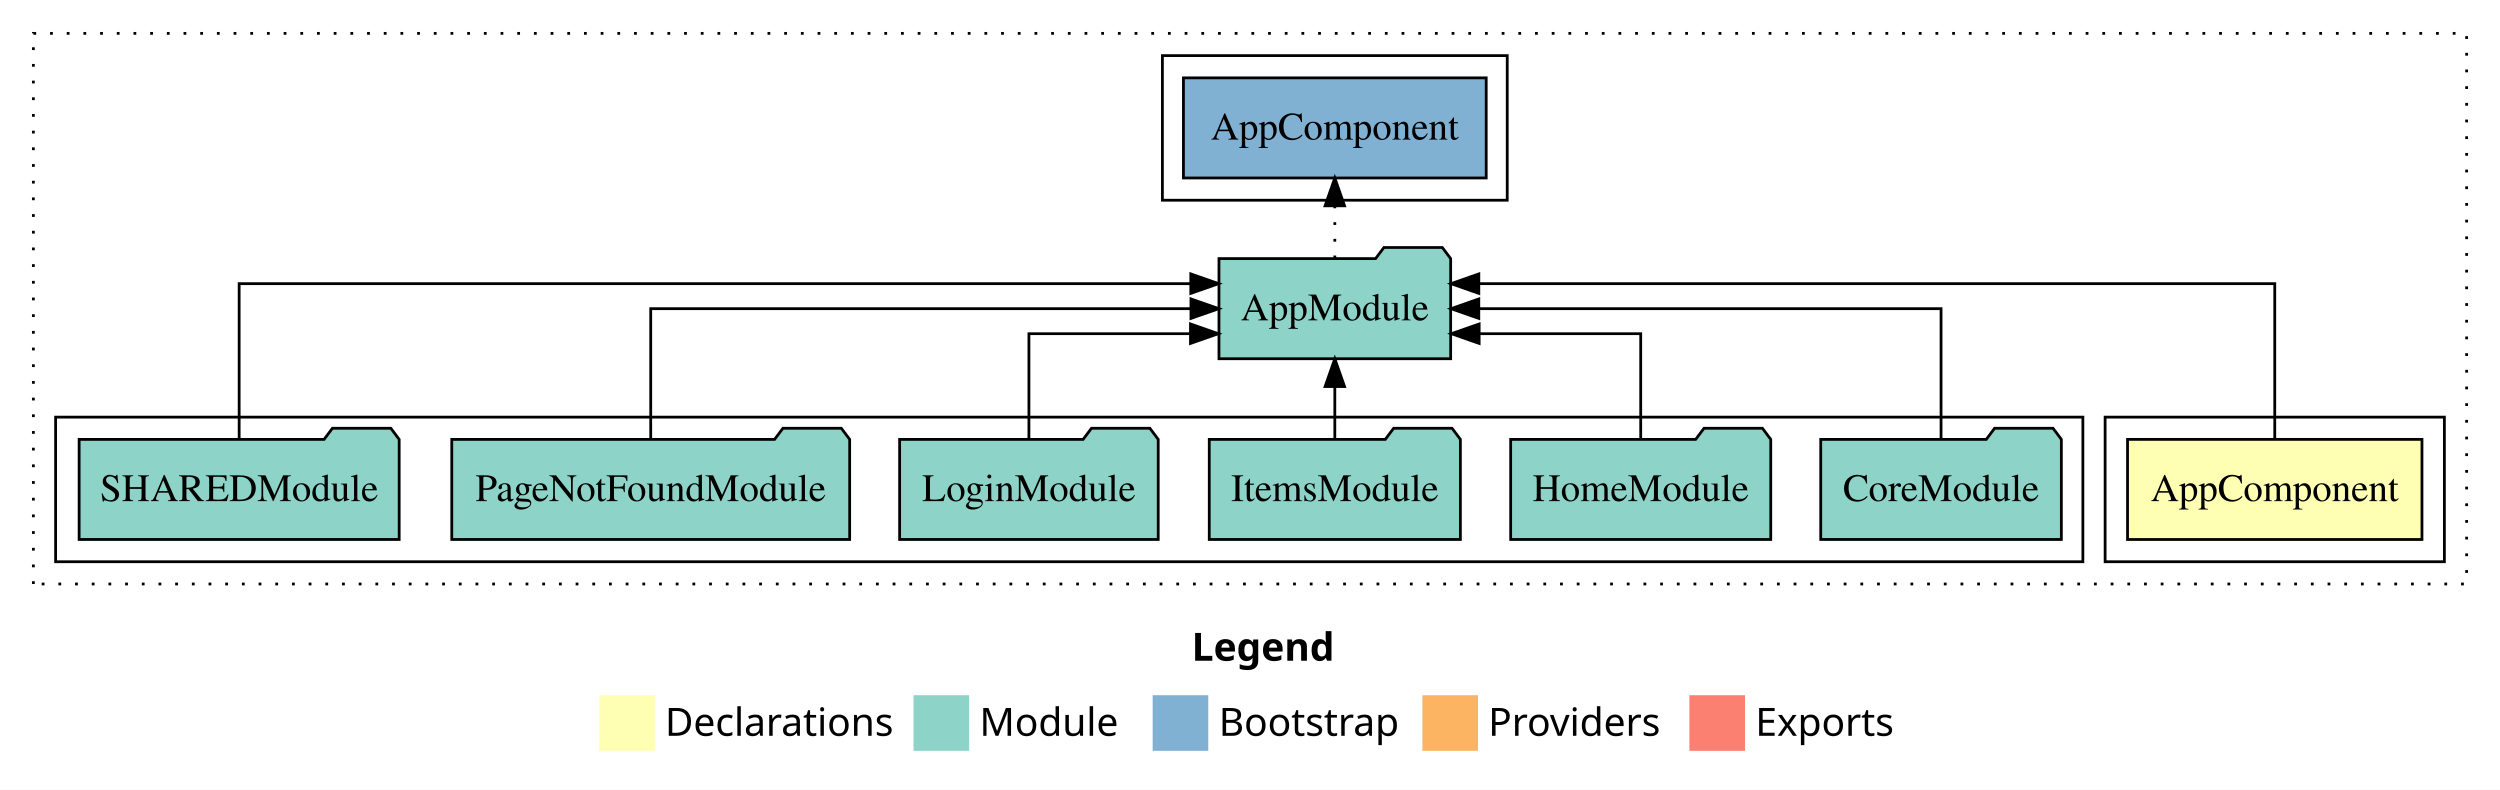
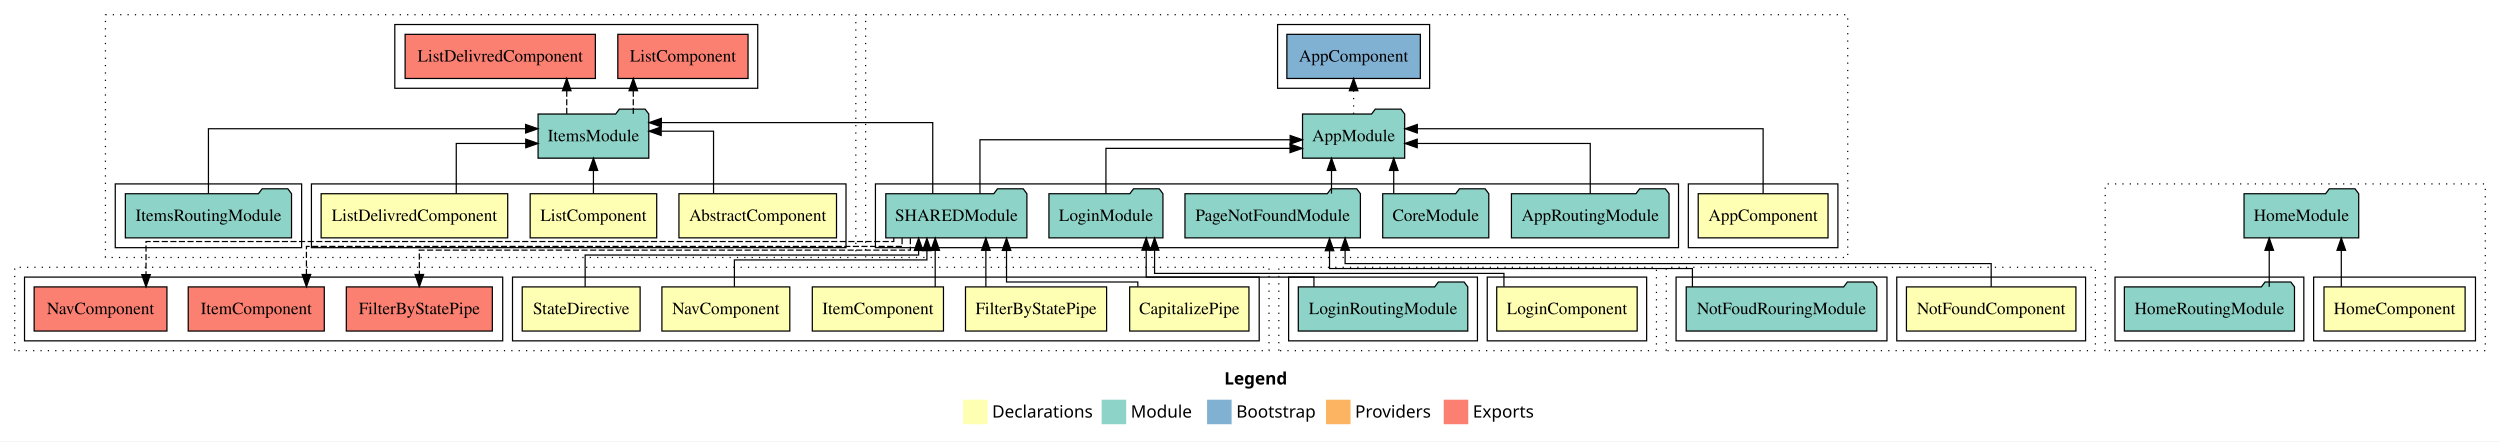
- <svg xmlns="http://www.w3.org/2000/svg" width="899pt" height="284pt" viewBox="0.00 0.00 899.00 284.00">
-   <g id="graph0" class="graph" transform="scale(1 1) rotate(0) translate(4 280)">
-     <polygon fill="#ffffff" stroke="transparent" points="-4,4 -4,-280 895,-280 895,4 -4,4" />
-     <text text-anchor="start" x="424.509" y="-42.4" font-family="sans-serif" font-weight="bold" font-size="14.00" fill="#000000">Legend</text>
-     <polygon fill="#ffffb3" stroke="transparent" points="211.5,-10 211.5,-30 231.5,-30 231.5,-10 211.5,-10" />
-     <text text-anchor="start" x="235.129" y="-15.4" font-family="sans-serif" font-size="14.00" fill="#000000">  Declarations</text>
-     <polygon fill="#8dd3c7" stroke="transparent" points="324.5,-10 324.5,-30 344.5,-30 344.5,-10 324.5,-10" />
-     <text text-anchor="start" x="348.225" y="-15.4" font-family="sans-serif" font-size="14.00" fill="#000000">  Module</text>
-     <polygon fill="#80b1d3" stroke="transparent" points="410.5,-10 410.5,-30 430.5,-30 430.5,-10 410.5,-10" />
-     <text text-anchor="start" x="434.281" y="-15.4" font-family="sans-serif" font-size="14.00" fill="#000000">  Bootstrap</text>
-     <polygon fill="#fdb462" stroke="transparent" points="507.5,-10 507.5,-30 527.5,-30 527.5,-10 507.5,-10" />
-     <text text-anchor="start" x="531.173" y="-15.4" font-family="sans-serif" font-size="14.00" fill="#000000">  Providers</text>
-     <polygon fill="#fb8072" stroke="transparent" points="603.5,-10 603.5,-30 623.5,-30 623.5,-10 603.5,-10" />
-     <text text-anchor="start" x="627.226" y="-15.4" font-family="sans-serif" font-size="14.00" fill="#000000">  Exports</text>
+ <svg xmlns="http://www.w3.org/2000/svg" width="2039pt" height="360pt" viewBox="0.00 0.00 2039.00 360.00">
+   <g id="graph0" class="graph" transform="scale(1 1) rotate(0) translate(4 356)">
+     <polygon fill="#ffffff" stroke="transparent" points="-4,4 -4,-356 2035,-356 2035,4 -4,4" />
+     <text text-anchor="start" x="994.509" y="-42.4" font-family="sans-serif" font-weight="bold" font-size="14.00" fill="#000000">Legend</text>
+     <polygon fill="#ffffb3" stroke="transparent" points="781.5,-10 781.5,-30 801.5,-30 801.5,-10 781.5,-10" />
+     <text text-anchor="start" x="805.129" y="-15.4" font-family="sans-serif" font-size="14.00" fill="#000000">  Declarations</text>
+     <polygon fill="#8dd3c7" stroke="transparent" points="894.5,-10 894.5,-30 914.5,-30 914.5,-10 894.5,-10" />
+     <text text-anchor="start" x="918.225" y="-15.4" font-family="sans-serif" font-size="14.00" fill="#000000">  Module</text>
+     <polygon fill="#80b1d3" stroke="transparent" points="980.5,-10 980.5,-30 1000.5,-30 1000.5,-10 980.5,-10" />
+     <text text-anchor="start" x="1004.281" y="-15.4" font-family="sans-serif" font-size="14.00" fill="#000000">  Bootstrap</text>
+     <polygon fill="#fdb462" stroke="transparent" points="1077.5,-10 1077.5,-30 1097.5,-30 1097.5,-10 1077.5,-10" />
+     <text text-anchor="start" x="1101.173" y="-15.4" font-family="sans-serif" font-size="14.00" fill="#000000">  Providers</text>
+     <polygon fill="#fb8072" stroke="transparent" points="1173.5,-10 1173.5,-30 1193.5,-30 1193.5,-10 1173.5,-10" />
+     <text text-anchor="start" x="1197.226" y="-15.4" font-family="sans-serif" font-size="14.00" fill="#000000">  Exports</text>
    <g id="clust1" class="cluster">
-       <polygon fill="none" stroke="#000000" stroke-dasharray="1,5" points="8,-70 8,-268 883,-268 883,-70 8,-70" />
+       <polygon fill="none" stroke="#000000" stroke-dasharray="1,5" points="702,-146 702,-344 1503,-344 1503,-146 702,-146" />
    </g>
    <g id="clust2" class="cluster">
-       <polygon fill="none" stroke="#000000" points="753,-78 753,-130 875,-130 875,-78 753,-78" />
+       <polygon fill="none" stroke="#000000" points="1373,-154 1373,-206 1495,-206 1495,-154 1373,-154" />
    </g>
    <g id="clust4" class="cluster">
-       <polygon fill="none" stroke="#000000" points="16,-78 16,-130 745,-130 745,-78 16,-78" />
+       <polygon fill="none" stroke="#000000" points="710,-154 710,-206 1365,-206 1365,-154 710,-154" />
    </g>
    <g id="clust6" class="cluster">
-       <polygon fill="none" stroke="#000000" points="414,-208 414,-260 538,-260 538,-208 414,-208" />
+       <polygon fill="none" stroke="#000000" points="1038,-284 1038,-336 1162,-336 1162,-284 1038,-284" />
+     </g>
+     <g id="clust20" class="cluster">
+       <polygon fill="none" stroke="#000000" stroke-dasharray="1,5" points="1713,-70 1713,-206 2023,-206 2023,-70 1713,-70" />
+     </g>
+     <g id="clust21" class="cluster">
+       <polygon fill="none" stroke="#000000" points="1883,-78 1883,-130 2015,-130 2015,-78 1883,-78" />
+     </g>
+     <g id="clust23" class="cluster">
+       <polygon fill="none" stroke="#000000" points="1721,-78 1721,-130 1875,-130 1875,-78 1721,-78" />
+     </g>
+     <g id="clust33" class="cluster">
+       <polygon fill="none" stroke="#000000" stroke-dasharray="1,5" points="82,-146 82,-344 694,-344 694,-146 82,-146" />
+     </g>
+     <g id="clust34" class="cluster">
+       <polygon fill="none" stroke="#000000" points="250,-154 250,-206 686,-206 686,-154 250,-154" />
+     </g>
+     <g id="clust38" class="cluster">
+       <polygon fill="none" stroke="#000000" points="90,-154 90,-206 242,-206 242,-154 90,-154" />
+     </g>
+     <g id="clust39" class="cluster">
+       <polygon fill="none" stroke="#000000" points="318,-284 318,-336 614,-336 614,-284 318,-284" />
+     </g>
+     <g id="clust48" class="cluster">
+       <polygon fill="none" stroke="#000000" stroke-dasharray="1,5" points="1039,-70 1039,-138 1347,-138 1347,-70 1039,-70" />
+     </g>
+     <g id="clust49" class="cluster">
+       <polygon fill="none" stroke="#000000" points="1209,-78 1209,-130 1339,-130 1339,-78 1209,-78" />
+     </g>
+     <g id="clust51" class="cluster">
+       <polygon fill="none" stroke="#000000" points="1047,-78 1047,-130 1201,-130 1201,-78 1047,-78" />
+     </g>
+     <g id="clust67" class="cluster">
+       <polygon fill="none" stroke="#000000" stroke-dasharray="1,5" points="1355,-70 1355,-138 1705,-138 1705,-70 1355,-70" />
+     </g>
+     <g id="clust68" class="cluster">
+       <polygon fill="none" stroke="#000000" points="1543,-78 1543,-130 1697,-130 1697,-78 1543,-78" />
+     </g>
+     <g id="clust70" class="cluster">
+       <polygon fill="none" stroke="#000000" points="1363,-78 1363,-130 1535,-130 1535,-78 1363,-78" />
+     </g>
+     <g id="clust74" class="cluster">
+       <polygon fill="none" stroke="#000000" stroke-dasharray="1,5" points="8,-70 8,-138 1031,-138 1031,-70 8,-70" />
+     </g>
+     <g id="clust75" class="cluster">
+       <polygon fill="none" stroke="#000000" points="414,-78 414,-130 1023,-130 1023,-78 414,-78" />
+     </g>
+     <g id="clust82" class="cluster">
+       <polygon fill="none" stroke="#000000" points="16,-78 16,-130 406,-130 406,-78 16,-78" />
    </g>
    <g id="node1" class="node">
-       <polygon fill="#ffffb3" stroke="#000000" points="866.94,-122 761.06,-122 761.06,-86 866.94,-86 866.94,-122" />
-       <text text-anchor="middle" x="814" y="-99.8" font-family="Times,serif" font-size="14.00" fill="#000000">AppComponent</text>
+       <polygon fill="#ffffb3" stroke="#000000" points="1486.94,-198 1381.06,-198 1381.06,-162 1486.94,-162 1486.94,-198" />
+       <text text-anchor="middle" x="1434" y="-175.8" font-family="Times,serif" font-size="14.00" fill="#000000">AppComponent</text>
    </g>
    <g id="node2" class="node">
-       <polygon fill="#8dd3c7" stroke="#000000" points="517.657,-187 514.657,-191 493.657,-191 490.657,-187 434.343,-187 434.343,-151 517.657,-151 517.657,-187" />
-       <text text-anchor="middle" x="476" y="-164.8" font-family="Times,serif" font-size="14.00" fill="#000000">AppModule</text>
+       <polygon fill="#8dd3c7" stroke="#000000" points="1141.657,-263 1138.657,-267 1117.657,-267 1114.657,-263 1058.343,-263 1058.343,-227 1141.657,-227 1141.657,-263" />
+       <text text-anchor="middle" x="1100" y="-240.8" font-family="Times,serif" font-size="14.00" fill="#000000">AppModule</text>
    </g>
    <g id="edge1" class="edge">
-       <path fill="none" stroke="#000000" d="M814,-122.292C814,-144.206 814,-178 814,-178 814,-178 527.784,-178 527.784,-178" />
-       <polygon fill="#000000" stroke="#000000" points="527.784,-174.5 517.784,-178 527.784,-181.5 527.784,-174.5" />
+       <path fill="none" stroke="#000000" d="M1434,-198.284C1434,-219.321 1434,-251 1434,-251 1434,-251 1151.963,-251 1151.963,-251" />
+       <polygon fill="#000000" stroke="#000000" points="1151.963,-247.5 1141.963,-251 1151.963,-254.5 1151.963,-247.5" />
+     </g>
+     <g id="node8" class="node">
+       <polygon fill="#80b1d3" stroke="#000000" points="1154.439,-328 1045.561,-328 1045.561,-292 1154.439,-292 1154.439,-328" />
+       <text text-anchor="middle" x="1100" y="-305.8" font-family="Times,serif" font-size="14.00" fill="#000000">AppComponent </text>
+     </g>
+     <g id="edge7" class="edge">
+       <path fill="none" stroke="#000000" stroke-dasharray="1,5" d="M1100,-263.106C1100,-263.106 1100,-281.991 1100,-281.991" />
+       <polygon fill="#000000" stroke="#000000" points="1096.5,-281.991 1100,-291.991 1103.5,-281.991 1096.5,-281.991" />
+     </g>
+     <g id="node3" class="node">
+       <polygon fill="#8dd3c7" stroke="#000000" points="1357.274,-198 1354.274,-202 1333.274,-202 1330.274,-198 1228.726,-198 1228.726,-162 1357.274,-162 1357.274,-198" />
+       <text text-anchor="middle" x="1293" y="-175.8" font-family="Times,serif" font-size="14.00" fill="#000000">AppRoutingModule</text>
+     </g>
+     <g id="edge2" class="edge">
+       <path fill="none" stroke="#000000" d="M1293,-198.023C1293,-215.373 1293,-239 1293,-239 1293,-239 1151.878,-239 1151.878,-239" />
+       <polygon fill="#000000" stroke="#000000" points="1151.878,-235.5 1141.878,-239 1151.878,-242.5 1151.878,-235.5" />
+     </g>
+     <g id="node4" class="node">
+       <polygon fill="#8dd3c7" stroke="#000000" points="1210.262,-198 1207.262,-202 1186.262,-202 1183.262,-198 1123.738,-198 1123.738,-162 1210.262,-162 1210.262,-198" />
+       <text text-anchor="middle" x="1167" y="-175.8" font-family="Times,serif" font-size="14.00" fill="#000000">CoreModule</text>
+     </g>
+     <g id="edge3" class="edge">
+       <path fill="none" stroke="#000000" d="M1132.724,-198.106C1132.724,-198.106 1132.724,-216.991 1132.724,-216.991" />
+       <polygon fill="#000000" stroke="#000000" points="1129.224,-216.991 1132.724,-226.991 1136.224,-216.991 1129.224,-216.991" />
+     </g>
+     <g id="node5" class="node">
+       <polygon fill="#8dd3c7" stroke="#000000" points="944.493,-198 941.493,-202 920.493,-202 917.493,-198 851.507,-198 851.507,-162 944.493,-162 944.493,-198" />
+       <text text-anchor="middle" x="898" y="-175.8" font-family="Times,serif" font-size="14.00" fill="#000000">LoginModule</text>
+     </g>
+     <g id="edge4" class="edge">
+       <path fill="none" stroke="#000000" d="M898,-198.009C898,-214.049 898,-235 898,-235 898,-235 1048.146,-235 1048.146,-235" />
+       <polygon fill="#000000" stroke="#000000" points="1048.146,-238.5 1058.146,-235 1048.145,-231.5 1048.146,-238.5" />
+     </g>
+     <g id="node6" class="node">
+       <polygon fill="#8dd3c7" stroke="#000000" points="1105.542,-198 1102.542,-202 1081.542,-202 1078.542,-198 962.458,-198 962.458,-162 1105.542,-162 1105.542,-198" />
+       <text text-anchor="middle" x="1034" y="-175.8" font-family="Times,serif" font-size="14.00" fill="#000000">PageNotFoundModule</text>
+     </g>
+     <g id="edge5" class="edge">
+       <path fill="none" stroke="#000000" d="M1081.971,-198.106C1081.971,-198.106 1081.971,-216.991 1081.971,-216.991" />
+       <polygon fill="#000000" stroke="#000000" points="1078.471,-216.991 1081.971,-226.991 1085.471,-216.991 1078.471,-216.991" />
+     </g>
+     <g id="node7" class="node">
+       <polygon fill="#8dd3c7" stroke="#000000" points="833.542,-198 830.542,-202 809.542,-202 806.542,-198 718.458,-198 718.458,-162 833.542,-162 833.542,-198" />
+       <text text-anchor="middle" x="776" y="-175.8" font-family="Times,serif" font-size="14.00" fill="#000000">SHAREDModule</text>
+     </g>
+     <g id="edge6" class="edge">
+       <path fill="none" stroke="#000000" d="M795.257,-198.267C795.257,-216.555 795.257,-242 795.257,-242 795.257,-242 1048.266,-242 1048.266,-242" />
+       <polygon fill="#000000" stroke="#000000" points="1048.266,-245.5 1058.266,-242 1048.266,-238.5 1048.266,-245.5" />
+     </g>
+     <g id="node15" class="node">
+       <polygon fill="#8dd3c7" stroke="#000000" points="525.152,-263 522.152,-267 501.151,-267 498.151,-263 434.849,-263 434.849,-227 525.152,-227 525.152,-263" />
+       <text text-anchor="middle" x="480" y="-240.8" font-family="Times,serif" font-size="14.00" fill="#000000">ItemsModule</text>
+     </g>
+     <g id="edge14" class="edge">
+       <path fill="none" stroke="#000000" d="M756.743,-198.011C756.743,-220.485 756.743,-256 756.743,-256 756.743,-256 535.389,-256 535.389,-256" />
+       <polygon fill="#000000" stroke="#000000" points="535.389,-252.5 525.389,-256 535.389,-259.5 535.389,-252.5" />
+     </g>
+     <g id="node28" class="node">
+       <polygon fill="#fb8072" stroke="#000000" points="397.547,-122 278.453,-122 278.453,-86 397.547,-86 397.547,-122" />
+       <text text-anchor="middle" x="338" y="-99.8" font-family="Times,serif" font-size="14.00" fill="#000000">FilterByStatePipe </text>
+     </g>
+     <g id="edge26" class="edge">
+       <path fill="none" stroke="#000000" stroke-dasharray="5,2" d="M738.486,-161.793C738.486,-156.445 738.486,-152 738.486,-152 738.486,-152 338,-152 338,-152 338,-152 338,-132.147 338,-132.147" />
+       <polygon fill="#000000" stroke="#000000" points="341.5,-132.147 338,-122.147 334.5,-132.147 341.5,-132.147" />
+     </g>
+     <g id="node29" class="node">
+       <polygon fill="#fb8072" stroke="#000000" points="260.49,-122 149.51,-122 149.51,-86 260.49,-86 260.49,-122" />
+       <text text-anchor="middle" x="205" y="-99.8" font-family="Times,serif" font-size="14.00" fill="#000000">ItemComponent </text>
+     </g>
+     <g id="edge27" class="edge">
+       <path fill="none" stroke="#000000" stroke-dasharray="5,2" d="M731.734,-161.831C731.734,-157.954 731.734,-155 731.734,-155 731.734,-155 245.92,-155 245.92,-155 245.92,-155 245.92,-132.124 245.92,-132.124" />
+       <polygon fill="#000000" stroke="#000000" points="249.42,-132.124 245.92,-122.124 242.42,-132.124 249.42,-132.124" />
+     </g>
+     <g id="node30" class="node">
+       <polygon fill="#fb8072" stroke="#000000" points="132.154,-122 23.846,-122 23.846,-86 132.154,-86 132.154,-122" />
+       <text text-anchor="middle" x="78" y="-99.8" font-family="Times,serif" font-size="14.00" fill="#000000">NavComponent </text>
+     </g>
+     <g id="edge28" class="edge">
+       <path fill="none" stroke="#000000" stroke-dasharray="5,2" d="M724.981,-161.92C724.981,-160.154 724.981,-159 724.981,-159 724.981,-159 115.096,-159 115.096,-159 115.096,-159 115.096,-132.009 115.096,-132.009" />
+       <polygon fill="#000000" stroke="#000000" points="118.596,-132.009 115.096,-122.009 111.596,-132.009 118.596,-132.009" />
    </g>
    <g id="node9" class="node">
-       <polygon fill="#80b1d3" stroke="#000000" points="530.439,-252 421.561,-252 421.561,-216 530.439,-216 530.439,-252" />
-       <text text-anchor="middle" x="476" y="-229.8" font-family="Times,serif" font-size="14.00" fill="#000000">AppComponent </text>
+       <polygon fill="#ffffb3" stroke="#000000" points="2006.545,-122 1891.455,-122 1891.455,-86 2006.545,-86 2006.545,-122" />
+       <text text-anchor="middle" x="1949" y="-99.8" font-family="Times,serif" font-size="14.00" fill="#000000">HomeComponent</text>
+     </g>
+     <g id="node10" class="node">
+       <polygon fill="#8dd3c7" stroke="#000000" points="1919.762,-198 1916.762,-202 1895.762,-202 1892.762,-198 1826.238,-198 1826.238,-162 1919.762,-162 1919.762,-198" />
+       <text text-anchor="middle" x="1873" y="-175.8" font-family="Times,serif" font-size="14.00" fill="#000000">HomeModule</text>
    </g>
    <g id="edge8" class="edge">
-       <path fill="none" stroke="#000000" stroke-dasharray="1,5" d="M476,-187.106C476,-187.106 476,-205.991 476,-205.991" />
-       <polygon fill="#000000" stroke="#000000" points="472.5,-205.991 476,-215.991 479.5,-205.991 472.5,-205.991" />
-     </g>
-     <g id="node3" class="node">
-       <polygon fill="#8dd3c7" stroke="#000000" points="737.262,-122 734.262,-126 713.262,-126 710.262,-122 650.738,-122 650.738,-86 737.262,-86 737.262,-122" />
-       <text text-anchor="middle" x="694" y="-99.8" font-family="Times,serif" font-size="14.00" fill="#000000">CoreModule</text>
-     </g>
-     <g id="edge2" class="edge">
-       <path fill="none" stroke="#000000" d="M694,-122.106C694,-141.339 694,-169 694,-169 694,-169 527.775,-169 527.775,-169" />
-       <polygon fill="#000000" stroke="#000000" points="527.775,-165.5 517.775,-169 527.775,-172.5 527.775,-165.5" />
-     </g>
-     <g id="node4" class="node">
-       <polygon fill="#8dd3c7" stroke="#000000" points="632.762,-122 629.762,-126 608.762,-126 605.762,-122 539.238,-122 539.238,-86 632.762,-86 632.762,-122" />
-       <text text-anchor="middle" x="586" y="-99.8" font-family="Times,serif" font-size="14.00" fill="#000000">HomeModule</text>
-     </g>
-     <g id="edge3" class="edge">
-       <path fill="none" stroke="#000000" d="M586,-122.027C586,-138.398 586,-160 586,-160 586,-160 527.9,-160 527.9,-160" />
-       <polygon fill="#000000" stroke="#000000" points="527.9,-156.5 517.9,-160 527.9,-163.5 527.9,-156.5" />
-     </g>
-     <g id="node5" class="node">
-       <polygon fill="#8dd3c7" stroke="#000000" points="521.152,-122 518.152,-126 497.151,-126 494.151,-122 430.849,-122 430.849,-86 521.152,-86 521.152,-122" />
-       <text text-anchor="middle" x="476" y="-99.8" font-family="Times,serif" font-size="14.00" fill="#000000">ItemsModule</text>
-     </g>
-     <g id="edge4" class="edge">
-       <path fill="none" stroke="#000000" d="M476,-122.106C476,-122.106 476,-140.991 476,-140.991" />
-       <polygon fill="#000000" stroke="#000000" points="472.5,-140.991 476,-150.991 479.5,-140.991 472.5,-140.991" />
-     </g>
-     <g id="node6" class="node">
-       <polygon fill="#8dd3c7" stroke="#000000" points="412.493,-122 409.493,-126 388.493,-126 385.493,-122 319.507,-122 319.507,-86 412.493,-86 412.493,-122" />
-       <text text-anchor="middle" x="366" y="-99.8" font-family="Times,serif" font-size="14.00" fill="#000000">LoginModule</text>
-     </g>
-     <g id="edge5" class="edge">
-       <path fill="none" stroke="#000000" d="M366,-122.027C366,-138.398 366,-160 366,-160 366,-160 424.1,-160 424.1,-160" />
-       <polygon fill="#000000" stroke="#000000" points="424.1,-163.5 434.1,-160 424.1,-156.5 424.1,-163.5" />
-     </g>
-     <g id="node7" class="node">
-       <polygon fill="#8dd3c7" stroke="#000000" points="301.542,-122 298.542,-126 277.542,-126 274.542,-122 158.458,-122 158.458,-86 301.542,-86 301.542,-122" />
-       <text text-anchor="middle" x="230" y="-99.8" font-family="Times,serif" font-size="14.00" fill="#000000">PageNotFoundModule</text>
-     </g>
-     <g id="edge6" class="edge">
-       <path fill="none" stroke="#000000" d="M230,-122.106C230,-141.339 230,-169 230,-169 230,-169 424.269,-169 424.269,-169" />
-       <polygon fill="#000000" stroke="#000000" points="424.269,-172.5 434.269,-169 424.269,-165.5 424.269,-172.5" />
-     </g>
-     <g id="node8" class="node">
-       <polygon fill="#8dd3c7" stroke="#000000" points="139.542,-122 136.542,-126 115.542,-126 112.542,-122 24.458,-122 24.458,-86 139.542,-86 139.542,-122" />
-       <text text-anchor="middle" x="82" y="-99.8" font-family="Times,serif" font-size="14.00" fill="#000000">SHAREDModule</text>
-     </g>
-     <g id="edge7" class="edge">
-       <path fill="none" stroke="#000000" d="M82,-122.292C82,-144.206 82,-178 82,-178 82,-178 424.208,-178 424.208,-178" />
-       <polygon fill="#000000" stroke="#000000" points="424.208,-181.5 434.208,-178 424.208,-174.5 424.208,-181.5" />
+       <path fill="none" stroke="#000000" d="M1905.554,-122.011C1905.554,-122.011 1905.554,-151.855 1905.554,-151.855" />
+       <polygon fill="#000000" stroke="#000000" points="1902.054,-151.855 1905.554,-161.855 1909.054,-151.855 1902.054,-151.855" />
+     </g>
+     <g id="node11" class="node">
+       <polygon fill="#8dd3c7" stroke="#000000" points="1867.38,-122 1864.38,-126 1843.38,-126 1840.38,-122 1728.62,-122 1728.62,-86 1867.38,-86 1867.38,-122" />
+       <text text-anchor="middle" x="1798" y="-99.8" font-family="Times,serif" font-size="14.00" fill="#000000">HomeRoutingModule</text>
+     </g>
+     <g id="edge9" class="edge">
+       <path fill="none" stroke="#000000" d="M1846.78,-122.011C1846.78,-122.011 1846.78,-151.855 1846.78,-151.855" />
+       <polygon fill="#000000" stroke="#000000" points="1843.28,-151.855 1846.78,-161.855 1850.28,-151.855 1843.28,-151.855" />
+     </g>
+     <g id="node12" class="node">
+       <polygon fill="#ffffb3" stroke="#000000" points="678.255,-198 549.745,-198 549.745,-162 678.255,-162 678.255,-198" />
+       <text text-anchor="middle" x="614" y="-175.8" font-family="Times,serif" font-size="14.00" fill="#000000">AbstractComponent</text>
+     </g>
+     <g id="edge10" class="edge">
+       <path fill="none" stroke="#000000" d="M577.964,-198.129C577.964,-218.572 577.964,-249 577.964,-249 577.964,-249 535.254,-249 535.254,-249" />
+       <polygon fill="#000000" stroke="#000000" points="535.254,-245.5 525.254,-249 535.254,-252.5 535.254,-245.5" />
+     </g>
+     <g id="node13" class="node">
+       <polygon fill="#ffffb3" stroke="#000000" points="531.611,-198 428.389,-198 428.389,-162 531.611,-162 531.611,-198" />
+       <text text-anchor="middle" x="480" y="-175.8" font-family="Times,serif" font-size="14.00" fill="#000000">ListComponent</text>
+     </g>
+     <g id="edge11" class="edge">
+       <path fill="none" stroke="#000000" d="M480,-198.106C480,-198.106 480,-216.991 480,-216.991" />
+       <polygon fill="#000000" stroke="#000000" points="476.5,-216.991 480,-226.991 483.5,-216.991 476.5,-216.991" />
+     </g>
+     <g id="node14" class="node">
+       <polygon fill="#ffffb3" stroke="#000000" points="410.088,-198 257.912,-198 257.912,-162 410.088,-162 410.088,-198" />
+       <text text-anchor="middle" x="334" y="-175.8" font-family="Times,serif" font-size="14.00" fill="#000000">ListDelivredComponent</text>
+     </g>
+     <g id="edge12" class="edge">
+       <path fill="none" stroke="#000000" d="M368.125,-198.023C368.125,-215.373 368.125,-239 368.125,-239 368.125,-239 424.819,-239 424.819,-239" />
+       <polygon fill="#000000" stroke="#000000" points="424.819,-242.5 434.819,-239 424.819,-235.5 424.819,-242.5" />
+     </g>
+     <g id="node17" class="node">
+       <polygon fill="#fb8072" stroke="#000000" points="606.111,-328 499.889,-328 499.889,-292 606.111,-292 606.111,-328" />
+       <text text-anchor="middle" x="553" y="-305.8" font-family="Times,serif" font-size="14.00" fill="#000000">ListComponent </text>
+     </g>
+     <g id="edge15" class="edge">
+       <path fill="none" stroke="#000000" stroke-dasharray="5,2" d="M512.51,-263.106C512.51,-263.106 512.51,-281.991 512.51,-281.991" />
+       <polygon fill="#000000" stroke="#000000" points="509.01,-281.991 512.51,-291.991 516.01,-281.991 509.01,-281.991" />
+     </g>
+     <g id="node18" class="node">
+       <polygon fill="#fb8072" stroke="#000000" points="481.589,-328 326.411,-328 326.411,-292 481.589,-292 481.589,-328" />
+       <text text-anchor="middle" x="404" y="-305.8" font-family="Times,serif" font-size="14.00" fill="#000000">ListDelivredComponent </text>
+     </g>
+     <g id="edge16" class="edge">
+       <path fill="none" stroke="#000000" stroke-dasharray="5,2" d="M458.234,-263.106C458.234,-263.106 458.234,-281.991 458.234,-281.991" />
+       <polygon fill="#000000" stroke="#000000" points="454.735,-281.991 458.234,-291.991 461.735,-281.991 454.735,-281.991" />
+     </g>
+     <g id="node16" class="node">
+       <polygon fill="#8dd3c7" stroke="#000000" points="233.769,-198 230.769,-202 209.769,-202 206.769,-198 98.231,-198 98.231,-162 233.769,-162 233.769,-198" />
+       <text text-anchor="middle" x="166" y="-175.8" font-family="Times,serif" font-size="14.00" fill="#000000">ItemsRoutingModule</text>
+     </g>
+     <g id="edge13" class="edge">
+       <path fill="none" stroke="#000000" d="M166,-198.284C166,-219.321 166,-251 166,-251 166,-251 424.677,-251 424.677,-251" />
+       <polygon fill="#000000" stroke="#000000" points="424.677,-254.5 434.677,-251 424.677,-247.5 424.677,-254.5" />
+     </g>
+     <g id="node19" class="node">
+       <polygon fill="#ffffb3" stroke="#000000" points="1331.276,-122 1216.724,-122 1216.724,-86 1331.276,-86 1331.276,-122" />
+       <text text-anchor="middle" x="1274" y="-99.8" font-family="Times,serif" font-size="14.00" fill="#000000">LoginComponent</text>
+     </g>
+     <g id="edge17" class="edge">
+       <path fill="none" stroke="#000000" d="M1222.613,-122.201C1222.613,-128.028 1222.613,-133 1222.613,-133 1222.613,-133 937.667,-133 937.667,-133 937.667,-133 937.667,-151.963 937.667,-151.963" />
+       <polygon fill="#000000" stroke="#000000" points="934.167,-151.963 937.667,-161.963 941.167,-151.963 934.167,-151.963" />
+     </g>
+     <g id="node20" class="node">
+       <polygon fill="#8dd3c7" stroke="#000000" points="1193.111,-122 1190.111,-126 1169.111,-126 1166.111,-122 1054.889,-122 1054.889,-86 1193.111,-86 1193.111,-122" />
+       <text text-anchor="middle" x="1124" y="-99.8" font-family="Times,serif" font-size="14.00" fill="#000000">LoginRoutingModule</text>
+     </g>
+     <g id="edge18" class="edge">
+       <path fill="none" stroke="#000000" d="M1067.651,-122.058C1067.651,-126.495 1067.651,-130 1067.651,-130 1067.651,-130 930.837,-130 930.837,-130 930.837,-130 930.837,-151.949 930.837,-151.949" />
+       <polygon fill="#000000" stroke="#000000" points="927.337,-151.949 930.837,-161.949 934.337,-151.949 927.337,-151.949" />
+     </g>
+     <g id="node21" class="node">
+       <polygon fill="#ffffb3" stroke="#000000" points="1689.112,-122 1550.888,-122 1550.888,-86 1689.112,-86 1689.112,-122" />
+       <text text-anchor="middle" x="1620" y="-99.8" font-family="Times,serif" font-size="14.00" fill="#000000">NotFoundComponent</text>
+     </g>
+     <g id="edge19" class="edge">
+       <path fill="none" stroke="#000000" d="M1620,-122.066C1620,-131.459 1620,-141 1620,-141 1620,-141 1093.064,-141 1093.064,-141 1093.064,-141 1093.064,-151.87 1093.064,-151.87" />
+       <polygon fill="#000000" stroke="#000000" points="1089.564,-151.87 1093.064,-161.87 1096.564,-151.87 1089.564,-151.87" />
+     </g>
+     <g id="node22" class="node">
+       <polygon fill="#8dd3c7" stroke="#000000" points="1526.718,-122 1523.718,-126 1502.718,-126 1499.718,-122 1371.282,-122 1371.282,-86 1526.718,-86 1526.718,-122" />
+       <text text-anchor="middle" x="1449" y="-99.8" font-family="Times,serif" font-size="14.00" fill="#000000">NotFoudRouringModule</text>
+     </g>
+     <g id="edge20" class="edge">
+       <path fill="none" stroke="#000000" d="M1376.336,-122.045C1376.336,-129.749 1376.336,-137 1376.336,-137 1376.336,-137 1080.358,-137 1080.358,-137 1080.358,-137 1080.358,-151.515 1080.358,-151.515" />
+       <polygon fill="#000000" stroke="#000000" points="1076.858,-151.514 1080.358,-161.515 1083.858,-151.515 1076.858,-151.514" />
+     </g>
+     <g id="node23" class="node">
+       <polygon fill="#ffffb3" stroke="#000000" points="1014.646,-122 917.354,-122 917.354,-86 1014.646,-86 1014.646,-122" />
+       <text text-anchor="middle" x="966" y="-99.8" font-family="Times,serif" font-size="14.00" fill="#000000">CapitalizePipe</text>
+     </g>
+     <g id="edge21" class="edge">
+       <path fill="none" stroke="#000000" d="M924.007,-122.168C924.007,-124.448 924.007,-126 924.007,-126 924.007,-126 816.923,-126 816.923,-126 816.923,-126 816.923,-151.718 816.923,-151.718" />
+       <polygon fill="#000000" stroke="#000000" points="813.423,-151.718 816.923,-161.718 820.423,-151.718 813.423,-151.718" />
+     </g>
+     <g id="node24" class="node">
+       <polygon fill="#ffffb3" stroke="#000000" points="898.548,-122 783.452,-122 783.452,-86 898.548,-86 898.548,-122" />
+       <text text-anchor="middle" x="841" y="-99.8" font-family="Times,serif" font-size="14.00" fill="#000000">FilterByStatePipe</text>
+     </g>
+     <g id="edge22" class="edge">
+       <path fill="none" stroke="#000000" d="M800.075,-122.011C800.075,-122.011 800.075,-151.855 800.075,-151.855" />
+       <polygon fill="#000000" stroke="#000000" points="796.575,-151.855 800.075,-161.855 803.575,-151.855 796.575,-151.855" />
+     </g>
+     <g id="node25" class="node">
+       <polygon fill="#ffffb3" stroke="#000000" points="765.489,-122 658.511,-122 658.511,-86 765.489,-86 765.489,-122" />
+       <text text-anchor="middle" x="712" y="-99.8" font-family="Times,serif" font-size="14.00" fill="#000000">ItemComponent</text>
+     </g>
+     <g id="edge23" class="edge">
+       <path fill="none" stroke="#000000" d="M758.742,-122.011C758.742,-122.011 758.742,-151.855 758.742,-151.855" />
+       <polygon fill="#000000" stroke="#000000" points="755.242,-151.855 758.742,-161.855 762.242,-151.855 755.242,-151.855" />
+     </g>
+     <g id="node26" class="node">
+       <polygon fill="#ffffb3" stroke="#000000" points="640.154,-122 535.846,-122 535.846,-86 640.154,-86 640.154,-122" />
+       <text text-anchor="middle" x="588" y="-99.8" font-family="Times,serif" font-size="14.00" fill="#000000">NavComponent</text>
+     </g>
+     <g id="edge24" class="edge">
+       <path fill="none" stroke="#000000" d="M594.975,-122.127C594.975,-132.711 594.975,-144 594.975,-144 594.975,-144 751.99,-144 751.99,-144 751.99,-144 751.99,-151.578 751.99,-151.578" />
+       <polygon fill="#000000" stroke="#000000" points="748.49,-151.578 751.99,-161.578 755.49,-151.578 748.49,-151.578" />
+     </g>
+     <g id="node27" class="node">
+       <polygon fill="#ffffb3" stroke="#000000" points="518.076,-122 421.924,-122 421.924,-86 518.076,-86 518.076,-122" />
+       <text text-anchor="middle" x="470" y="-99.8" font-family="Times,serif" font-size="14.00" fill="#000000">StateDirective</text>
+     </g>
+     <g id="edge25" class="edge">
+       <path fill="none" stroke="#000000" d="M473.241,-122.15C473.241,-134.271 473.241,-148 473.241,-148 473.241,-148 745.238,-148 745.238,-148 745.238,-148 745.238,-151.757 745.238,-151.757" />
+       <polygon fill="#000000" stroke="#000000" points="741.738,-151.757 745.238,-161.757 748.738,-151.757 741.738,-151.757" />
    </g>
  </g>
</svg>
